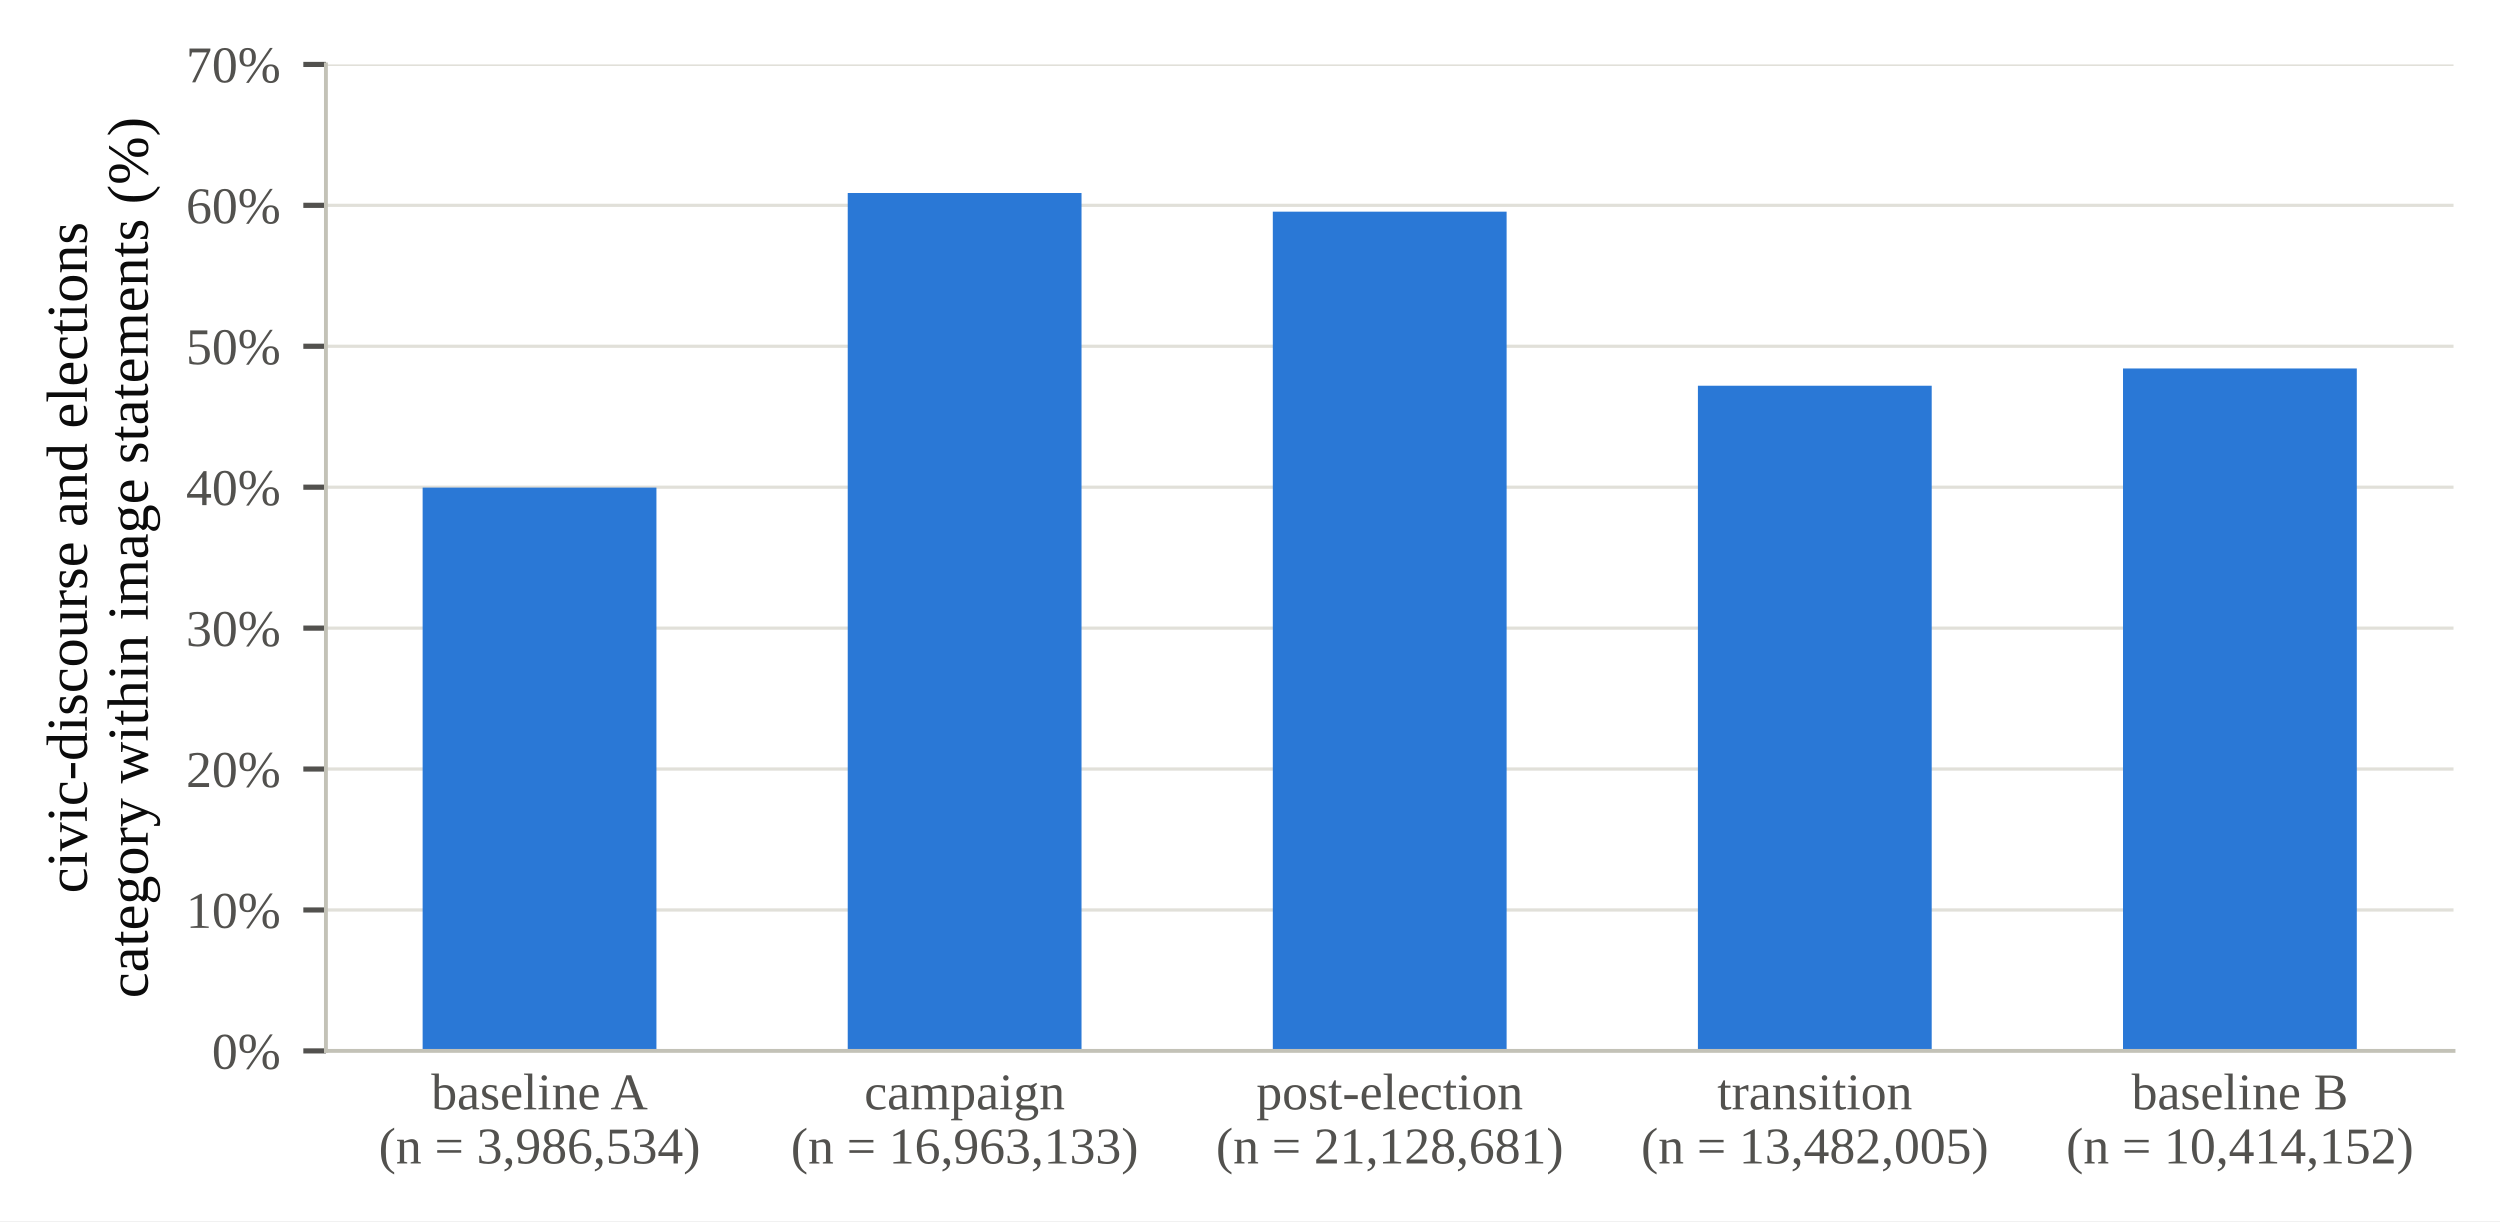
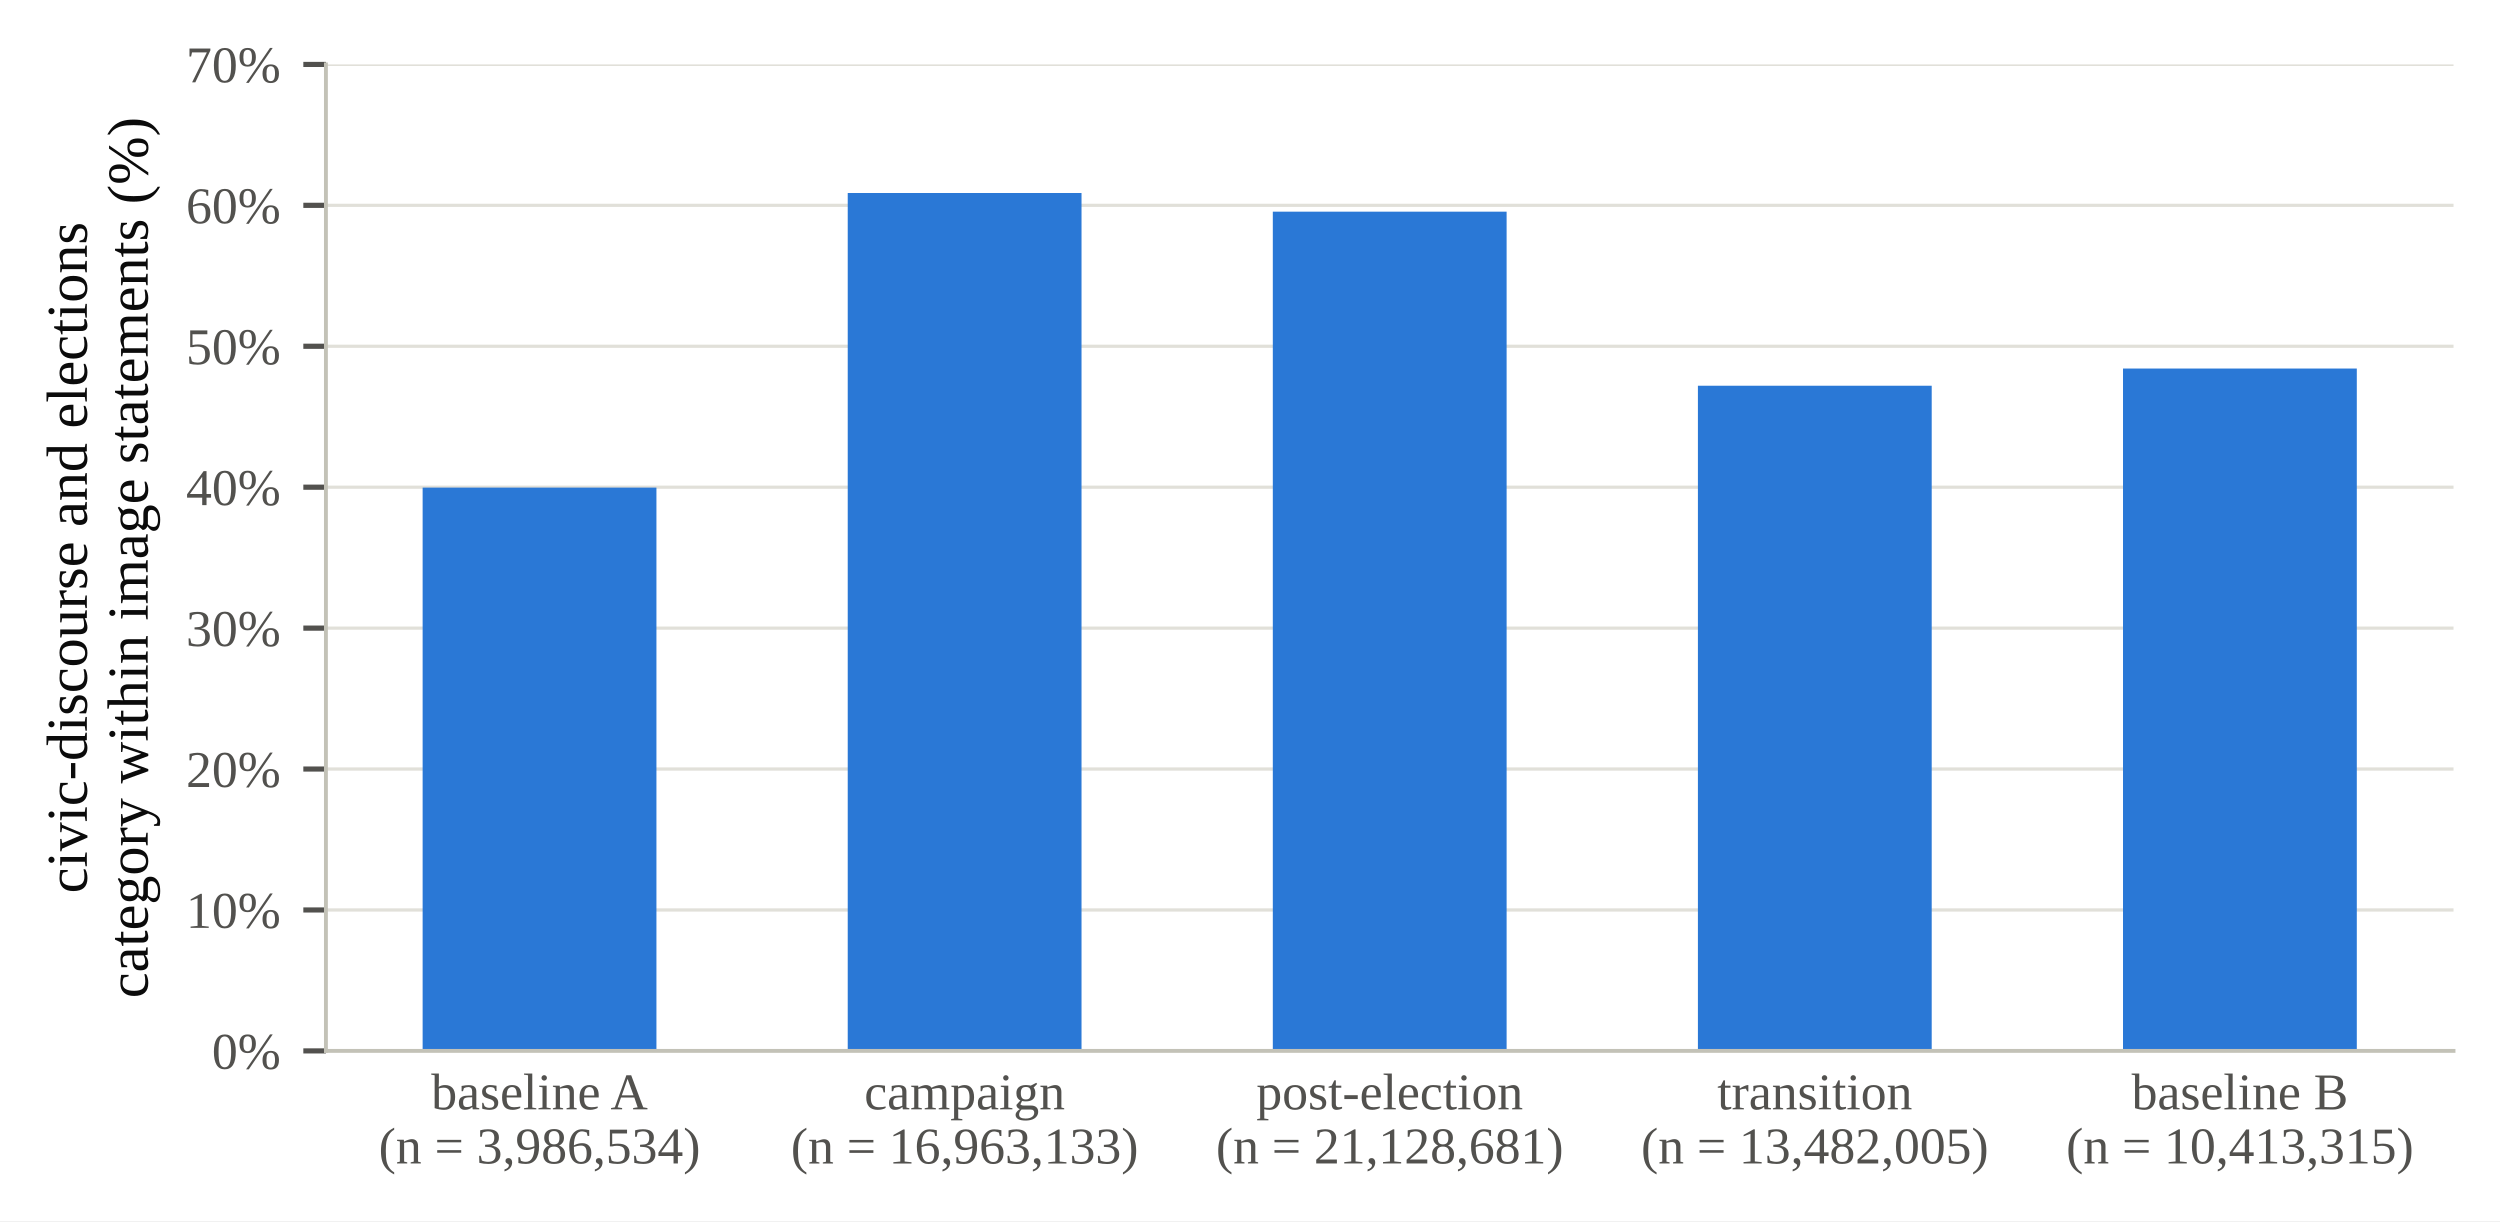
<svg xmlns="http://www.w3.org/2000/svg" xmlns:xlink="http://www.w3.org/1999/xlink" width="387.207pt" height="189.123pt" viewBox="0 0 387.207 189.123" version="1.1">
  <defs>
    <style type="text/css">*{stroke-linejoin: round; stroke-linecap: butt}</style>
  </defs>
  <g id="figure_1">
    <g id="patch_1">
      <path d="M 0 189.123  L 387.207 189.123  L 387.207 0  L 0 0  z " style="fill: #ffffff" />
    </g>
    <g id="axes_1">
      <g id="patch_2">
        <path d="M 50.48 162.765  L 380.007 162.765  L 380.007 9.977  L 50.48 9.977  z " style="fill: #ffffff" />
      </g>
      <g id="matplotlib.axis_1">
        <g id="xtick_1">
          <g id="line2d_1" />
          <g id="text_1">
            <text style="font-size: 8px; font-family: 'Times New Roman'; fill: #52514e" transform="translate(66.789 171.8199)">baseline A</text>
            <text style="font-size: 8px; font-family: 'Times New Roman'; fill: #52514e" transform="translate(58.64462 180.1972)">(n = 3,986,534)</text>
          </g>
        </g>
        <g id="xtick_2">
          <g id="line2d_2" />
          <g id="text_2">
            <text style="font-size: 8px; font-family: 'Times New Roman'; fill: #52514e" transform="translate(133.8543 171.8199)">campaign</text>
            <text style="font-size: 8px; font-family: 'Times New Roman'; fill: #52514e" transform="translate(122.4843 180.2122)">(n = 16,963,133)</text>
          </g>
        </g>
        <g id="xtick_3">
          <g id="line2d_3" />
          <g id="text_3">
            <text style="font-size: 8px; font-family: 'Times New Roman'; fill: #52514e" transform="translate(194.5827 171.8199)">post-election</text>
            <text style="font-size: 8px; font-family: 'Times New Roman'; fill: #52514e" transform="translate(188.324 180.1972)">(n = 21,128,681)</text>
          </g>
        </g>
        <g id="xtick_4">
          <g id="line2d_4" />
          <g id="text_4">
            <text style="font-size: 8px; font-family: 'Times New Roman'; fill: #52514e" transform="translate(265.9736 171.8199)">transition</text>
            <text style="font-size: 8px; font-family: 'Times New Roman'; fill: #52514e" transform="translate(254.1636 180.1972)">(n = 13,482,005)</text>
          </g>
        </g>
        <g id="xtick_5">
          <g id="line2d_5" />
          <g id="text_5">
            <text style="font-size: 8px; font-family: 'Times New Roman'; fill: #52514e" transform="translate(330.1483 171.8199)">baseline B</text>
-             <text style="font-size: 8px; font-family: 'Times New Roman'; fill: #52514e" transform="translate(320.0033 180.1972)">(n = 10,414,152)</text>
+             <text style="font-size: 8px; font-family: 'Times New Roman'; fill: #52514e" transform="translate(320.0033 180.1972)">(n = 10,413,315)</text>
          </g>
        </g>
      </g>
      <g id="matplotlib.axis_2">
        <g id="ytick_1">
          <g id="line2d_6">
-             <path d="M 50.48 162.765  L 380.007 162.765  " clip-path="url(#p44aaf61216)" style="fill: none; stroke: #e1e0d9; stroke-width: 0.5; stroke-linecap: square" />
+             <path d="M 50.48 162.765  L 380.007 162.765  " clip-path="url(#p01db44854f)" style="fill: none; stroke: #e1e0d9; stroke-width: 0.5; stroke-linecap: square" />
          </g>
          <g id="line2d_7">
            <defs>
-               <path id="mdec67cb18d" d="M 0 0  L -3.5 0  " style="stroke: #52514e; stroke-width: 0.8" />
+               <path id="mb51d699c49" d="M 0 0  L -3.5 0  " style="stroke: #52514e; stroke-width: 0.8" />
            </defs>
            <g>
-               <use xlink:href="#mdec67cb18d" x="50.48" y="162.765" style="fill: #52514e; stroke: #52514e; stroke-width: 0.8" />
+               <use xlink:href="#mb51d699c49" x="50.48" y="162.765" style="fill: #52514e; stroke: #52514e; stroke-width: 0.8" />
            </g>
          </g>
          <g id="text_6">
            <text style="font-size: 8px; font-family: 'Times New Roman'; text-anchor: end; fill: #52514e" x="43.48" y="165.542" transform="rotate(-0 43.47956 165.5424)">0%</text>
          </g>
        </g>
        <g id="ytick_2">
          <g id="line2d_8">
-             <path d="M 50.48 140.938  L 380.007 140.938  " clip-path="url(#p44aaf61216)" style="fill: none; stroke: #e1e0d9; stroke-width: 0.5; stroke-linecap: square" />
+             <path d="M 50.48 140.938  L 380.007 140.938  " clip-path="url(#p01db44854f)" style="fill: none; stroke: #e1e0d9; stroke-width: 0.5; stroke-linecap: square" />
          </g>
          <g id="line2d_9">
            <g>
-               <use xlink:href="#mdec67cb18d" x="50.48" y="140.938" style="fill: #52514e; stroke: #52514e; stroke-width: 0.8" />
+               <use xlink:href="#mb51d699c49" x="50.48" y="140.938" style="fill: #52514e; stroke: #52514e; stroke-width: 0.8" />
            </g>
          </g>
          <g id="text_7">
            <text style="font-size: 8px; font-family: 'Times New Roman'; text-anchor: end; fill: #52514e" x="43.48" y="143.716" transform="rotate(-0 43.47956 143.7156)">10%</text>
          </g>
        </g>
        <g id="ytick_3">
          <g id="line2d_10">
-             <path d="M 50.48 119.111  L 380.007 119.111  " clip-path="url(#p44aaf61216)" style="fill: none; stroke: #e1e0d9; stroke-width: 0.5; stroke-linecap: square" />
+             <path d="M 50.48 119.111  L 380.007 119.111  " clip-path="url(#p01db44854f)" style="fill: none; stroke: #e1e0d9; stroke-width: 0.5; stroke-linecap: square" />
          </g>
          <g id="line2d_11">
            <g>
-               <use xlink:href="#mdec67cb18d" x="50.48" y="119.111" style="fill: #52514e; stroke: #52514e; stroke-width: 0.8" />
+               <use xlink:href="#mb51d699c49" x="50.48" y="119.111" style="fill: #52514e; stroke: #52514e; stroke-width: 0.8" />
            </g>
          </g>
          <g id="text_8">
            <text style="font-size: 8px; font-family: 'Times New Roman'; text-anchor: end; fill: #52514e" x="43.48" y="121.889" transform="rotate(-0 43.47956 121.8889)">20%</text>
          </g>
        </g>
        <g id="ytick_4">
          <g id="line2d_12">
-             <path d="M 50.48 97.285  L 380.007 97.285  " clip-path="url(#p44aaf61216)" style="fill: none; stroke: #e1e0d9; stroke-width: 0.5; stroke-linecap: square" />
+             <path d="M 50.48 97.285  L 380.007 97.285  " clip-path="url(#p01db44854f)" style="fill: none; stroke: #e1e0d9; stroke-width: 0.5; stroke-linecap: square" />
          </g>
          <g id="line2d_13">
            <g>
-               <use xlink:href="#mdec67cb18d" x="50.48" y="97.285" style="fill: #52514e; stroke: #52514e; stroke-width: 0.8" />
+               <use xlink:href="#mb51d699c49" x="50.48" y="97.285" style="fill: #52514e; stroke: #52514e; stroke-width: 0.8" />
            </g>
          </g>
          <g id="text_9">
            <text style="font-size: 8px; font-family: 'Times New Roman'; text-anchor: end; fill: #52514e" x="43.48" y="100.062" transform="rotate(-0 43.47956 100.0621)">30%</text>
          </g>
        </g>
        <g id="ytick_5">
          <g id="line2d_14">
-             <path d="M 50.48 75.458  L 380.007 75.458  " clip-path="url(#p44aaf61216)" style="fill: none; stroke: #e1e0d9; stroke-width: 0.5; stroke-linecap: square" />
+             <path d="M 50.48 75.458  L 380.007 75.458  " clip-path="url(#p01db44854f)" style="fill: none; stroke: #e1e0d9; stroke-width: 0.5; stroke-linecap: square" />
          </g>
          <g id="line2d_15">
            <g>
-               <use xlink:href="#mdec67cb18d" x="50.48" y="75.458" style="fill: #52514e; stroke: #52514e; stroke-width: 0.8" />
+               <use xlink:href="#mb51d699c49" x="50.48" y="75.458" style="fill: #52514e; stroke: #52514e; stroke-width: 0.8" />
            </g>
          </g>
          <g id="text_10">
            <text style="font-size: 8px; font-family: 'Times New Roman'; text-anchor: end; fill: #52514e" x="43.48" y="78.235" transform="rotate(-0 43.47956 78.23531)">40%</text>
          </g>
        </g>
        <g id="ytick_6">
          <g id="line2d_16">
-             <path d="M 50.48 53.631  L 380.007 53.631  " clip-path="url(#p44aaf61216)" style="fill: none; stroke: #e1e0d9; stroke-width: 0.5; stroke-linecap: square" />
+             <path d="M 50.48 53.631  L 380.007 53.631  " clip-path="url(#p01db44854f)" style="fill: none; stroke: #e1e0d9; stroke-width: 0.5; stroke-linecap: square" />
          </g>
          <g id="line2d_17">
            <g>
-               <use xlink:href="#mdec67cb18d" x="50.48" y="53.631" style="fill: #52514e; stroke: #52514e; stroke-width: 0.8" />
+               <use xlink:href="#mb51d699c49" x="50.48" y="53.631" style="fill: #52514e; stroke: #52514e; stroke-width: 0.8" />
            </g>
          </g>
          <g id="text_11">
            <text style="font-size: 8px; font-family: 'Times New Roman'; text-anchor: end; fill: #52514e" x="43.48" y="56.409" transform="rotate(-0 43.47956 56.40854)">50%</text>
          </g>
        </g>
        <g id="ytick_7">
          <g id="line2d_18">
-             <path d="M 50.48 31.804  L 380.007 31.804  " clip-path="url(#p44aaf61216)" style="fill: none; stroke: #e1e0d9; stroke-width: 0.5; stroke-linecap: square" />
+             <path d="M 50.48 31.804  L 380.007 31.804  " clip-path="url(#p01db44854f)" style="fill: none; stroke: #e1e0d9; stroke-width: 0.5; stroke-linecap: square" />
          </g>
          <g id="line2d_19">
            <g>
-               <use xlink:href="#mdec67cb18d" x="50.48" y="31.804" style="fill: #52514e; stroke: #52514e; stroke-width: 0.8" />
+               <use xlink:href="#mb51d699c49" x="50.48" y="31.804" style="fill: #52514e; stroke: #52514e; stroke-width: 0.8" />
            </g>
          </g>
          <g id="text_12">
            <text style="font-size: 8px; font-family: 'Times New Roman'; text-anchor: end; fill: #52514e" x="43.48" y="34.582" transform="rotate(-0 43.47956 34.58177)">60%</text>
          </g>
        </g>
        <g id="ytick_8">
          <g id="line2d_20">
-             <path d="M 50.48 9.977  L 380.007 9.977  " clip-path="url(#p44aaf61216)" style="fill: none; stroke: #e1e0d9; stroke-width: 0.5; stroke-linecap: square" />
+             <path d="M 50.48 9.977  L 380.007 9.977  " clip-path="url(#p01db44854f)" style="fill: none; stroke: #e1e0d9; stroke-width: 0.5; stroke-linecap: square" />
          </g>
          <g id="line2d_21">
            <g>
-               <use xlink:href="#mdec67cb18d" x="50.48" y="9.977" style="fill: #52514e; stroke: #52514e; stroke-width: 0.8" />
+               <use xlink:href="#mb51d699c49" x="50.48" y="9.977" style="fill: #52514e; stroke: #52514e; stroke-width: 0.8" />
            </g>
          </g>
          <g id="text_13">
            <text style="font-size: 8px; font-family: 'Times New Roman'; text-anchor: end; fill: #52514e" x="43.48" y="12.755" transform="rotate(-0 43.47956 12.755)">70%</text>
          </g>
        </g>
        <g id="text_14">
          <text style="font-size: 9px; font-family: 'Times New Roman'; fill: #0b0b0b" transform="translate(13.44937 138.3539) rotate(-90)">civic-discourse and elections</text>
          <text style="font-size: 9px; font-family: 'Times New Roman'; fill: #0b0b0b" transform="translate(22.87378 154.5996) rotate(-90)">category within image statements (%)</text>
        </g>
      </g>
      <g id="patch_3">
-         <path d="M 65.458 162.765  L 101.67 162.765  L 101.67 75.516  L 65.458 75.516  z " clip-path="url(#p44aaf61216)" style="fill: #2a78d6" />
+         <path d="M 65.458 162.765  L 101.67 162.765  L 101.67 75.516  L 65.458 75.516  z " clip-path="url(#p01db44854f)" style="fill: #2a78d6" />
      </g>
      <g id="patch_4">
-         <path d="M 131.298 162.765  L 167.51 162.765  L 167.51 29.896  L 131.298 29.896  z " clip-path="url(#p44aaf61216)" style="fill: #2a78d6" />
+         <path d="M 131.298 162.765  L 167.51 162.765  L 167.51 29.896  L 131.298 29.896  z " clip-path="url(#p01db44854f)" style="fill: #2a78d6" />
      </g>
      <g id="patch_5">
-         <path d="M 197.137 162.765  L 233.349 162.765  L 233.349 32.784  L 197.137 32.784  z " clip-path="url(#p44aaf61216)" style="fill: #2a78d6" />
+         <path d="M 197.137 162.765  L 233.349 162.765  L 233.349 32.784  L 197.137 32.784  z " clip-path="url(#p01db44854f)" style="fill: #2a78d6" />
      </g>
      <g id="patch_6">
-         <path d="M 262.977 162.765  L 299.189 162.765  L 299.189 59.742  L 262.977 59.742  z " clip-path="url(#p44aaf61216)" style="fill: #2a78d6" />
+         <path d="M 262.977 162.765  L 299.189 162.765  L 299.189 59.742  L 262.977 59.742  z " clip-path="url(#p01db44854f)" style="fill: #2a78d6" />
      </g>
      <g id="patch_7">
-         <path d="M 328.817 162.765  L 365.029 162.765  L 365.029 57.072  L 328.817 57.072  z " clip-path="url(#p44aaf61216)" style="fill: #2a78d6" />
+         <path d="M 328.817 162.765  L 365.029 162.765  L 365.029 57.08  L 328.817 57.08  z " clip-path="url(#p01db44854f)" style="fill: #2a78d6" />
      </g>
      <g id="patch_8">
        <path d="M 50.48 162.765  L 50.48 9.977  " style="fill: none; stroke: #c3c2b7; stroke-width: 0.6; stroke-linejoin: miter; stroke-linecap: square" />
      </g>
      <g id="patch_9">
        <path d="M 50.48 162.765  L 380.007 162.765  " style="fill: none; stroke: #c3c2b7; stroke-width: 0.6; stroke-linejoin: miter; stroke-linecap: square" />
      </g>
    </g>
  </g>
  <defs>
-     <clipPath id="p44aaf61216">
+     <clipPath id="p01db44854f">
      <rect x="50.48" y="9.977" width="329.528" height="152.787" />
    </clipPath>
  </defs>
</svg>
